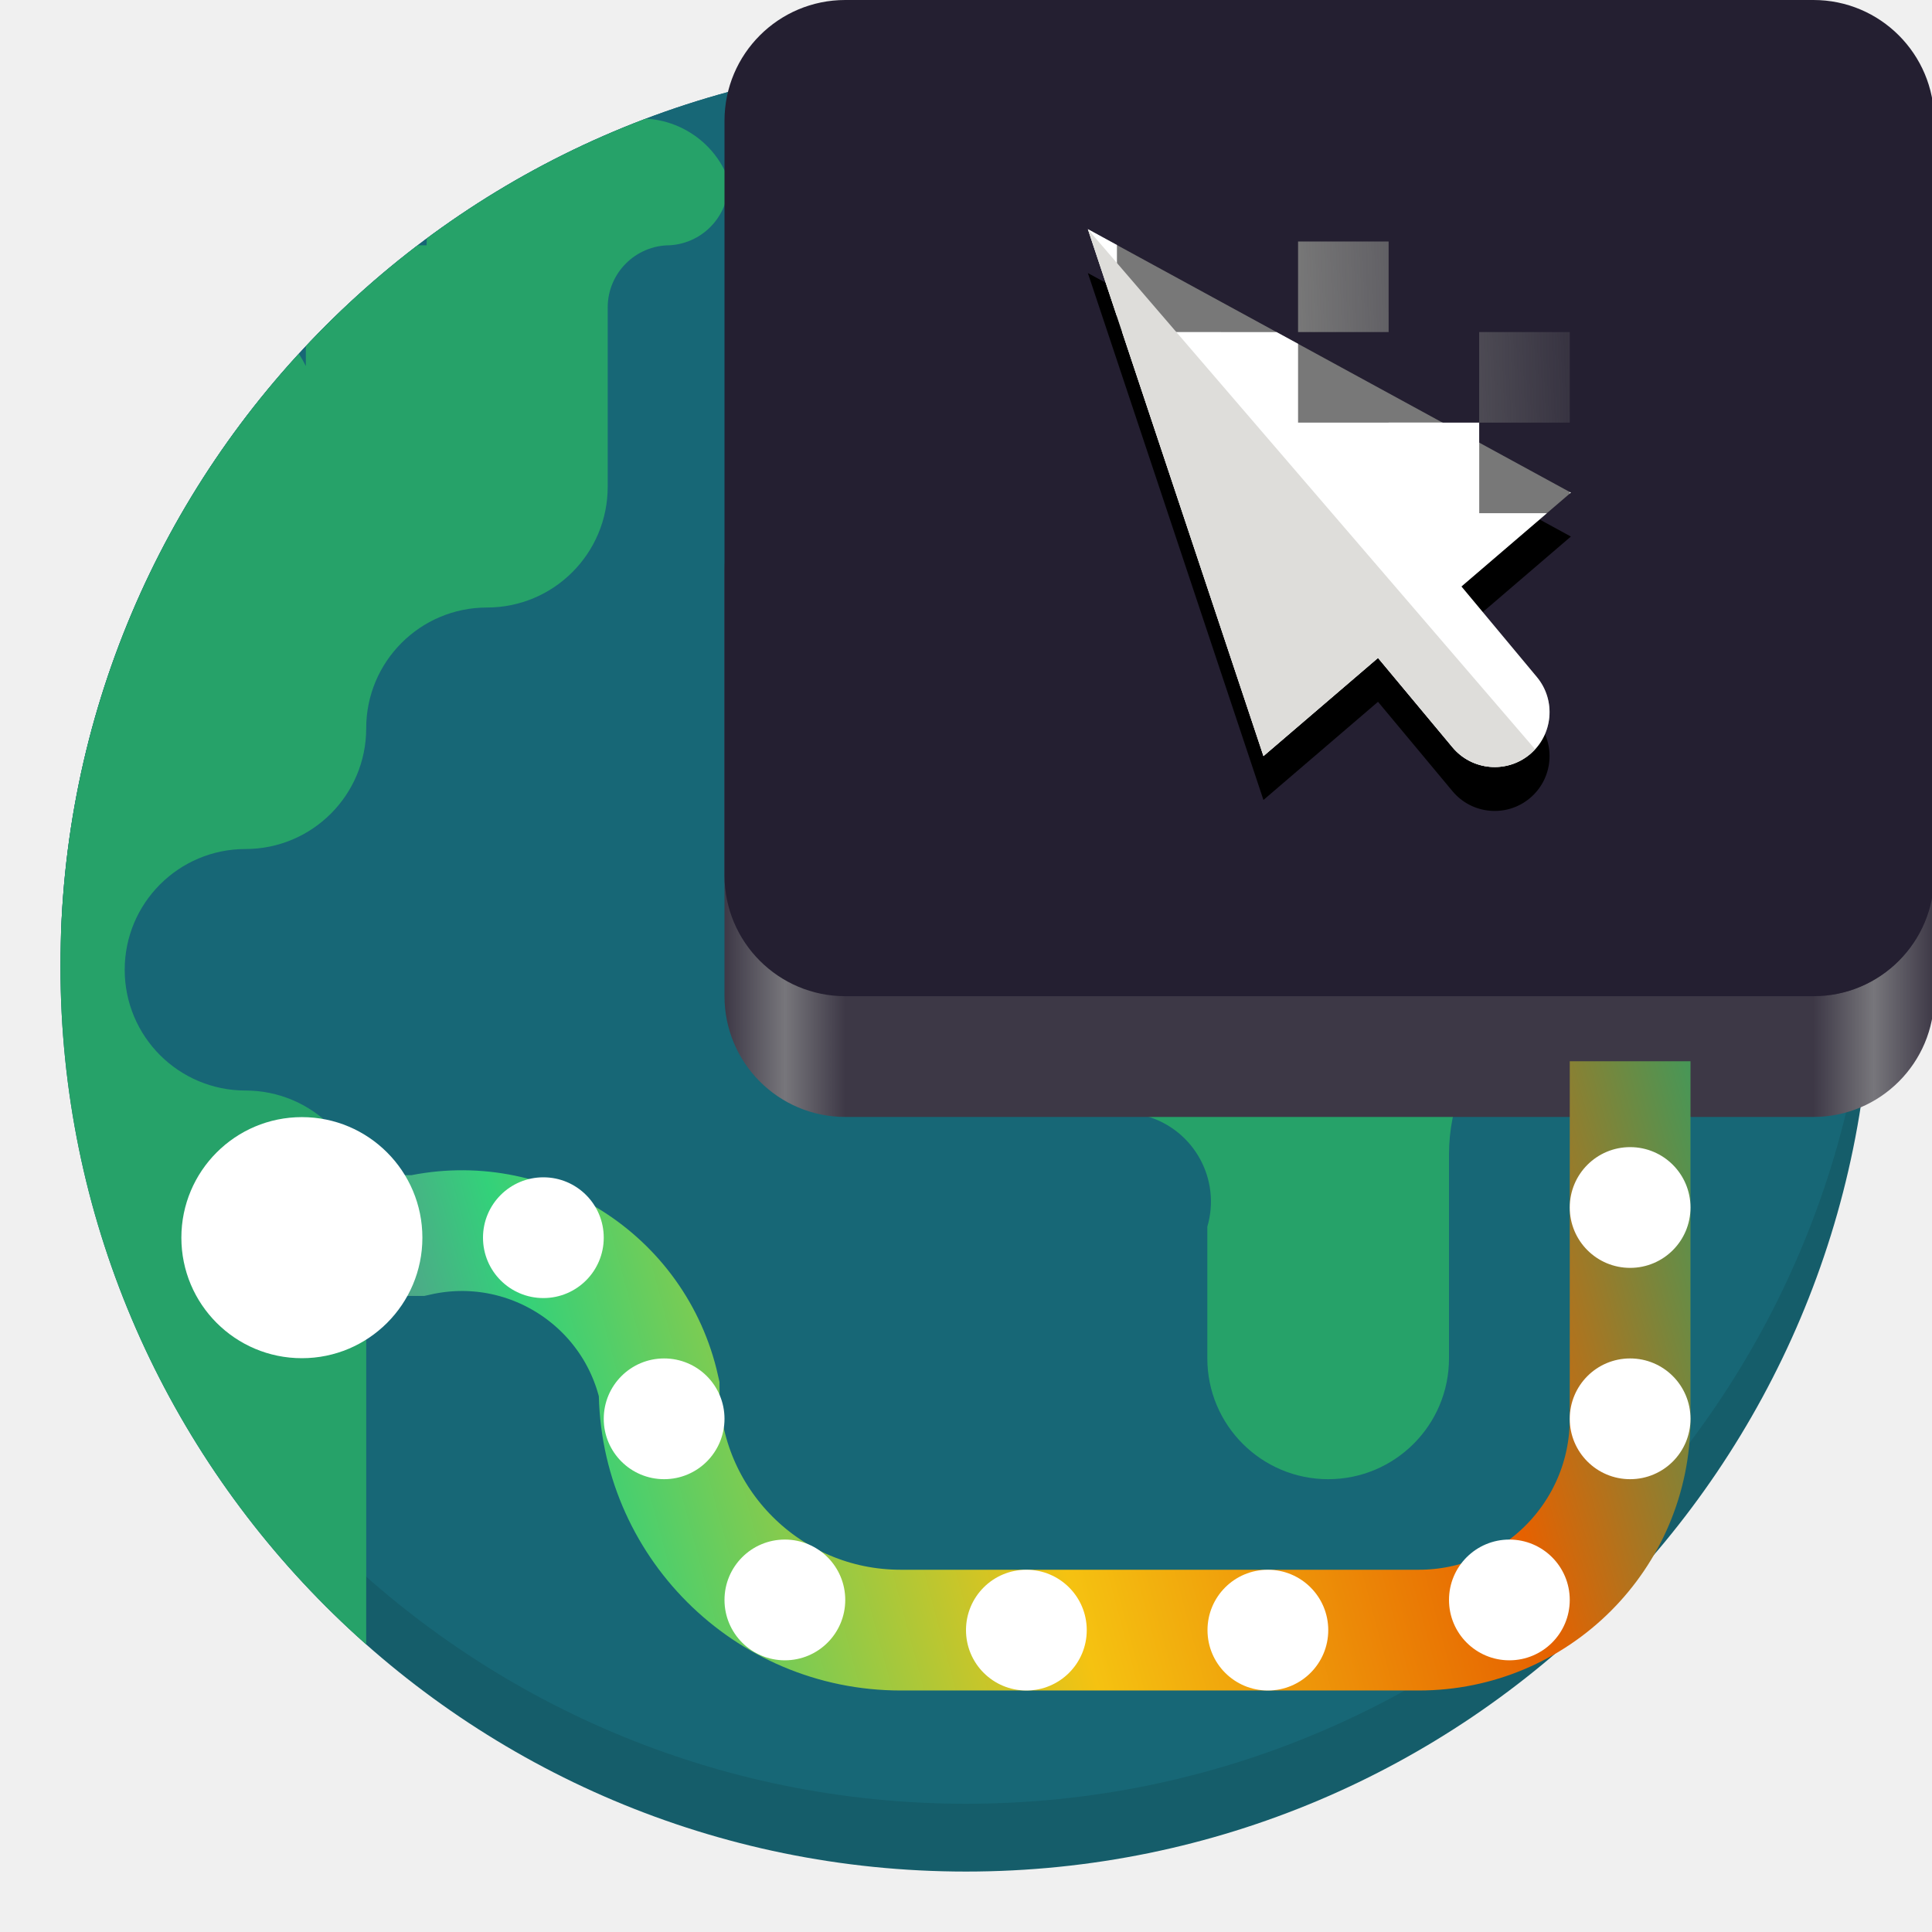
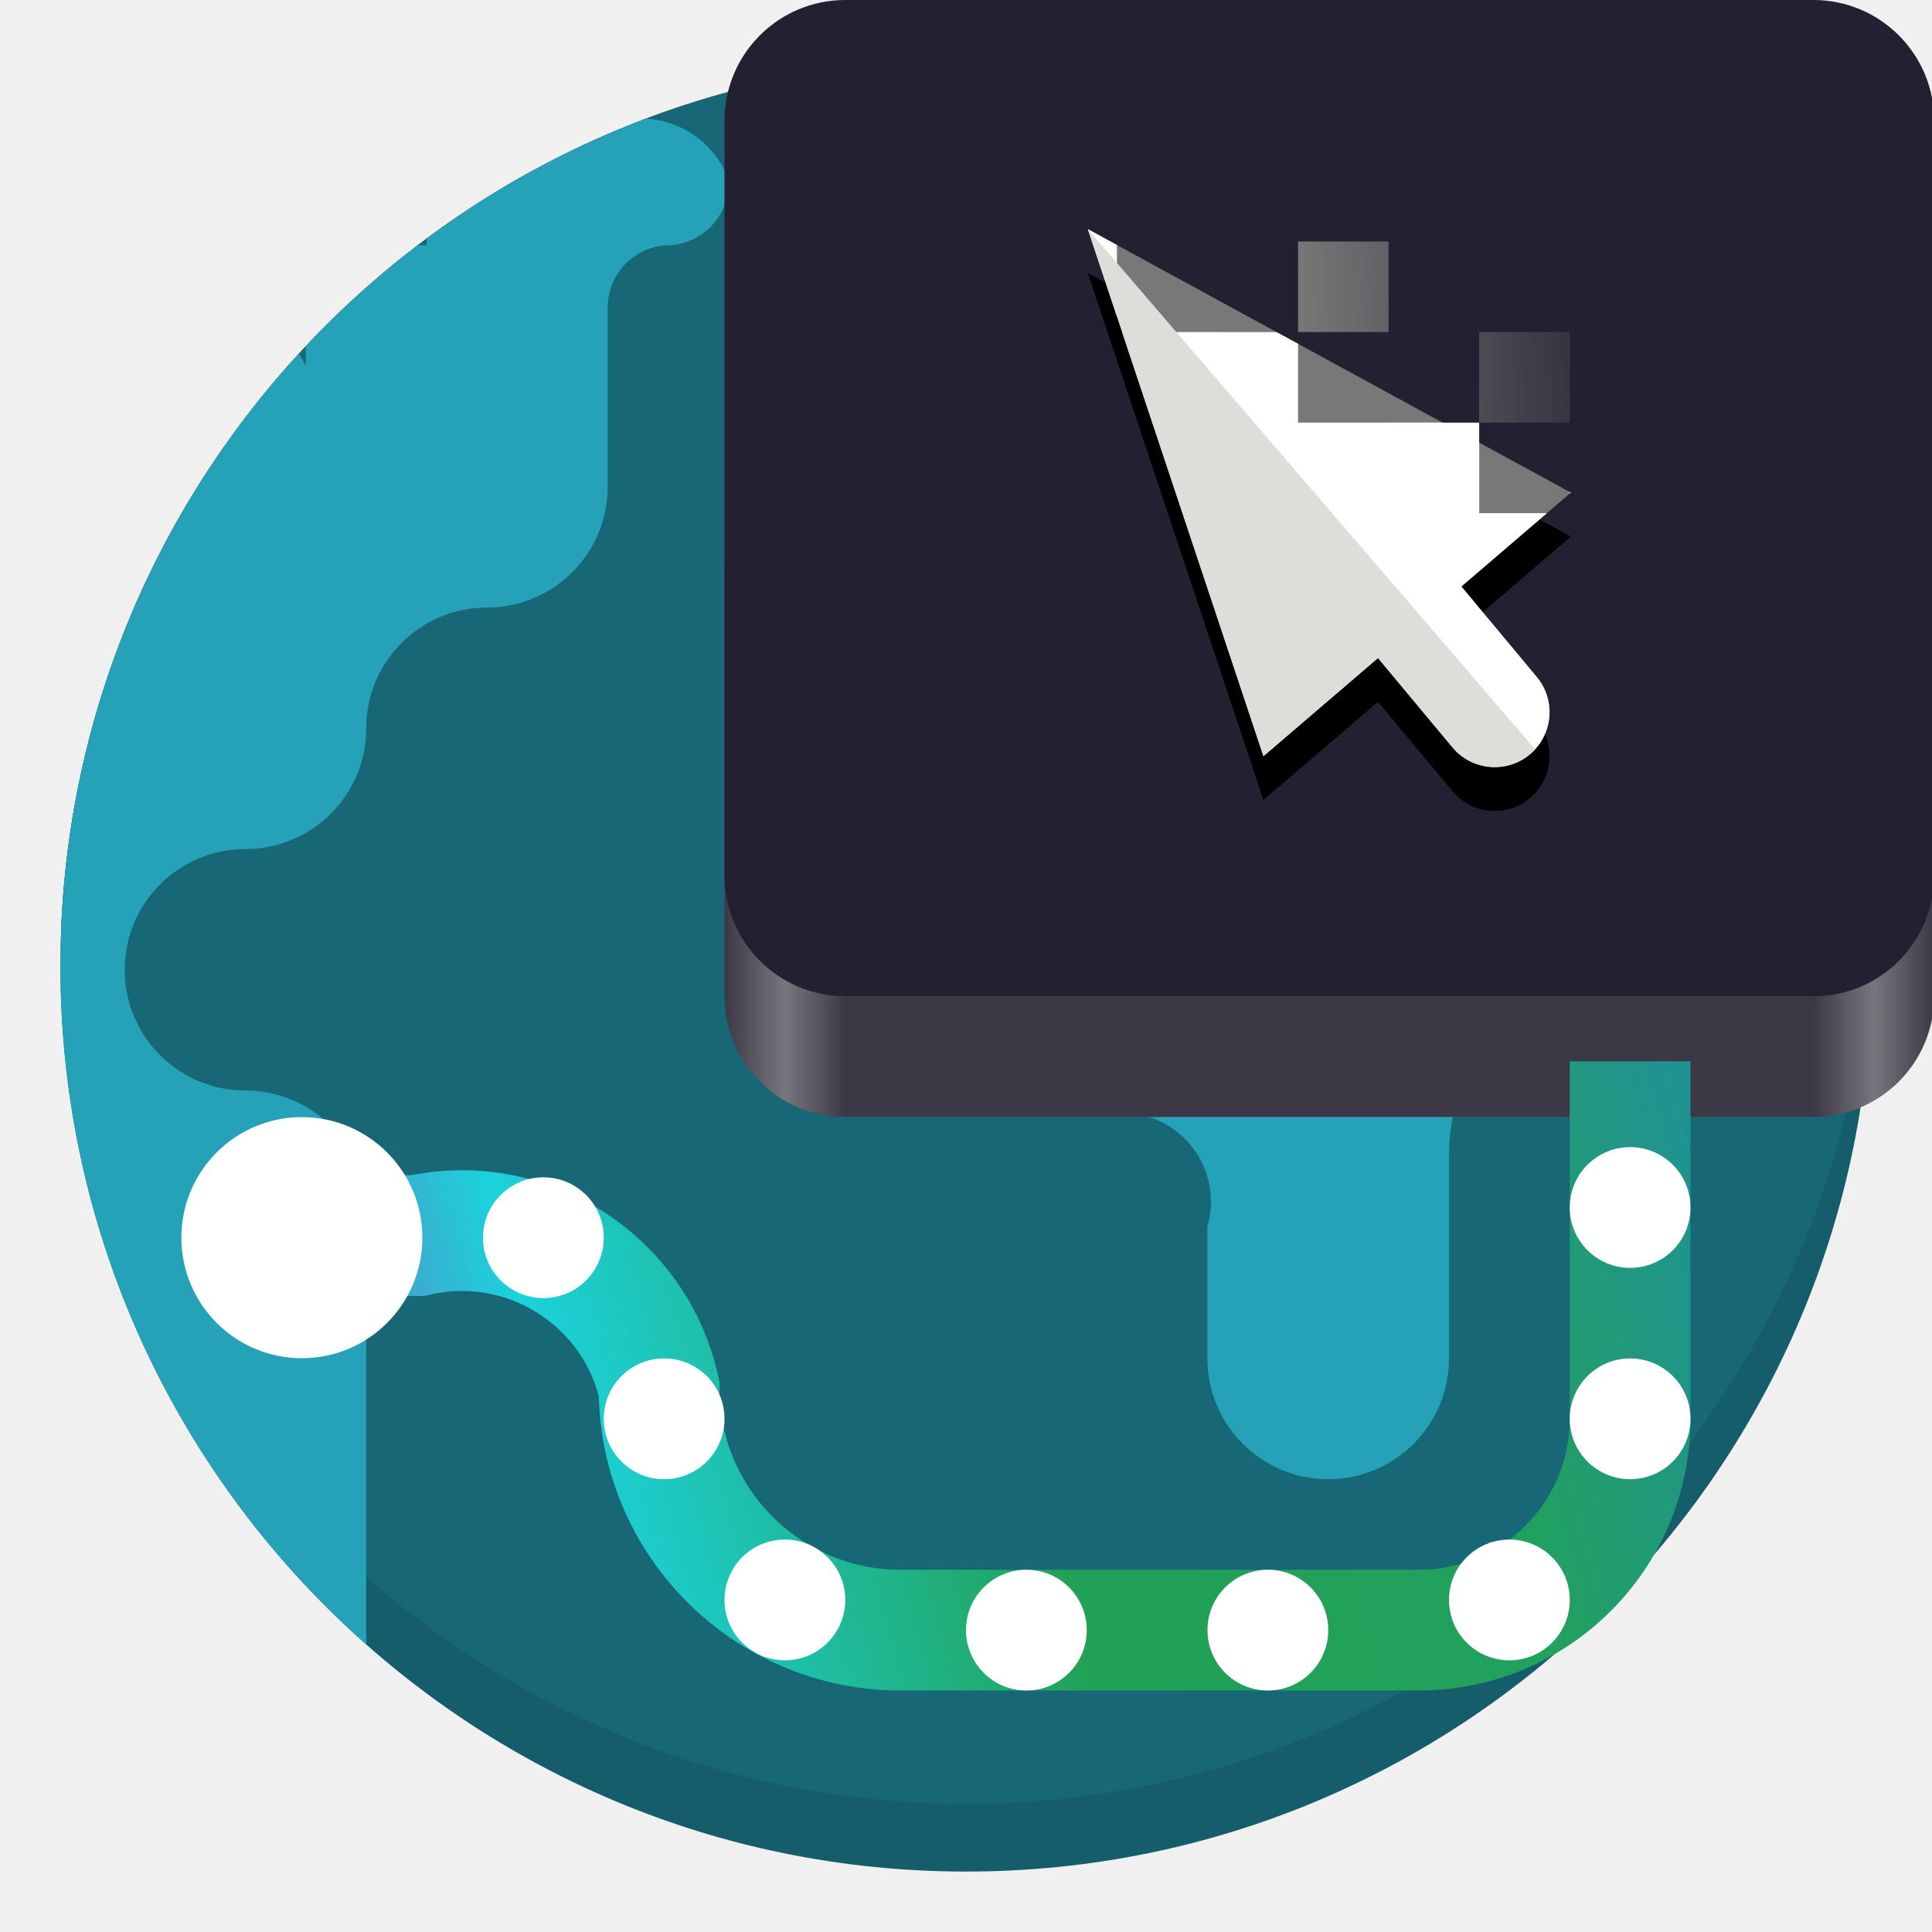
- <svg xmlns="http://www.w3.org/2000/svg" height="128px" viewBox="0 0 128 128" width="128px">
+ <svg xmlns="http://www.w3.org/2000/svg" height="128px" viewBox="0 0 128 128" width="128px" version="1.1" id="svg53">
+   <defs id="defs53" />
  <clipPath id="a">
-     <path d="m 4 4 h 120 v 120 h -120 z m 0 0" />
+     <path d="m 4 4 h 120 v 120 h -120 z m 0 0" id="path1" />
  </clipPath>
  <clipPath id="b">
-     <path d="m 123.996 64 c 0 33.133 -26.863 59.996 -59.996 59.996 s -59.996 -26.863 -59.996 -59.996 s 26.863 -59.996 59.996 -59.996 s 59.996 26.863 59.996 59.996 z m 0 0" />
+     <path d="m 123.996 64 c 0 33.133 -26.863 59.996 -59.996 59.996 s -59.996 -26.863 -59.996 -59.996 s 26.863 -59.996 59.996 -59.996 s 59.996 26.863 59.996 59.996 z m 0 0" id="path2" />
  </clipPath>
  <clipPath id="c">
-     <path d="m 4 4 h 120 v 116 h -120 z m 0 0" />
+     <path d="m 4 4 h 120 v 116 h -120 z m 0 0" id="path3" />
  </clipPath>
  <clipPath id="d">
-     <path d="m 123.996 64 c 0 33.133 -26.863 59.996 -59.996 59.996 s -59.996 -26.863 -59.996 -59.996 s 26.863 -59.996 59.996 -59.996 s 59.996 26.863 59.996 59.996 z m 0 0" />
+     <path d="m 123.996 64 c 0 33.133 -26.863 59.996 -59.996 59.996 s -59.996 -26.863 -59.996 -59.996 s 26.863 -59.996 59.996 -59.996 s 59.996 26.863 59.996 59.996 z m 0 0" id="path4" />
  </clipPath>
  <clipPath id="e">
-     <path d="m 68 27 h 56 v 71 h -56 z m 0 0" />
+     <path d="m 68 27 h 56 v 71 h -56 z m 0 0" id="path5" />
  </clipPath>
  <clipPath id="f">
-     <path d="m 123.996 64 c 0 33.133 -26.863 59.996 -59.996 59.996 s -59.996 -26.863 -59.996 -59.996 s 26.863 -59.996 59.996 -59.996 s 59.996 26.863 59.996 59.996 z m 0 0" />
+     <path d="m 123.996 64 c 0 33.133 -26.863 59.996 -59.996 59.996 s -59.996 -26.863 -59.996 -59.996 s 26.863 -59.996 59.996 -59.996 s 59.996 26.863 59.996 59.996 z m 0 0" id="path6" />
  </clipPath>
  <clipPath id="g">
-     <path d="m 62 21 h 12 v 19 h -12 z m 0 0" />
+     <path d="m 62 21 h 12 v 19 h -12 z m 0 0" id="path7" />
  </clipPath>
  <clipPath id="h">
-     <path d="m 123.996 64 c 0 33.133 -26.863 59.996 -59.996 59.996 s -59.996 -26.863 -59.996 -59.996 s 26.863 -59.996 59.996 -59.996 s 59.996 26.863 59.996 59.996 z m 0 0" />
+     <path d="m 123.996 64 c 0 33.133 -26.863 59.996 -59.996 59.996 s -59.996 -26.863 -59.996 -59.996 s 26.863 -59.996 59.996 -59.996 s 59.996 26.863 59.996 59.996 z m 0 0" id="path8" />
  </clipPath>
  <clipPath id="i">
-     <path d="m 83 12 h 29 v 11 h -29 z m 0 0" />
+     <path d="m 83 12 h 29 v 11 h -29 z m 0 0" id="path9" />
  </clipPath>
  <clipPath id="j">
-     <path d="m 123.996 64 c 0 33.133 -26.863 59.996 -59.996 59.996 s -59.996 -26.863 -59.996 -59.996 s 26.863 -59.996 59.996 -59.996 s 59.996 26.863 59.996 59.996 z m 0 0" />
+     <path d="m 123.996 64 c 0 33.133 -26.863 59.996 -59.996 59.996 s -59.996 -26.863 -59.996 -59.996 s 26.863 -59.996 59.996 -59.996 s 59.996 26.863 59.996 59.996 z m 0 0" id="path10" />
  </clipPath>
  <clipPath id="k">
-     <path d="m 4 7 h 45 v 112 h -45 z m 0 0" />
+     <path d="m 4 7 h 45 v 112 h -45 z m 0 0" id="path11" />
  </clipPath>
  <clipPath id="l">
-     <path d="m 123.996 64 c 0 33.133 -26.863 59.996 -59.996 59.996 s -59.996 -26.863 -59.996 -59.996 s 26.863 -59.996 59.996 -59.996 s 59.996 26.863 59.996 59.996 z m 0 0" />
+     <path d="m 123.996 64 c 0 33.133 -26.863 59.996 -59.996 59.996 s -59.996 -26.863 -59.996 -59.996 s 26.863 -59.996 59.996 -59.996 s 59.996 26.863 59.996 59.996 z m 0 0" id="path12" />
  </clipPath>
  <linearGradient id="m" gradientTransform="matrix(0.192655 0 0 0.25 38.75254 10.99999)" gradientUnits="userSpaceOnUse" x1="48" x2="464" y1="44" y2="44">
-     <stop offset="0" stop-color="#3d3846" />
-     <stop offset="0.05" stop-color="#77767b" />
-     <stop offset="0.1" stop-color="#3d3846" />
-     <stop offset="0.9" stop-color="#3d3846" />
-     <stop offset="0.95" stop-color="#77767b" />
-     <stop offset="1" stop-color="#3d3846" />
+     <stop offset="0" stop-color="#3d3846" id="stop12" />
+     <stop offset="0.05" stop-color="#77767b" id="stop13" />
+     <stop offset="0.1" stop-color="#3d3846" id="stop14" />
+     <stop offset="0.9" stop-color="#3d3846" id="stop15" />
+     <stop offset="0.95" stop-color="#77767b" id="stop16" />
+     <stop offset="1" stop-color="#3d3846" id="stop17" />
  </linearGradient>
  <linearGradient id="n" gradientUnits="userSpaceOnUse" x1="-136.213" x2="300.91" y1="979.674" y2="862.547">
-     <stop offset="0" stop-color="#9141ac" />
-     <stop offset="0.228" stop-color="#33d17a" />
-     <stop offset="0.511" stop-color="#f5c211" />
-     <stop offset="0.789" stop-color="#e66100" />
-     <stop offset="1" stop-color="#26a269" />
+     <stop offset="0" stop-color="#9141ac" id="stop18" />
+     <stop offset="0.228" stop-color="#33d17a" id="stop19" style="stop-color:#1cd2dc;stop-opacity:1;" />
+     <stop offset="0.511" stop-color="#f5c211" id="stop20" style="stop-color:#21a155;stop-opacity:1;" />
+     <stop offset="0.789" stop-color="#e66100" id="stop21" style="stop-color:#21a15e;stop-opacity:1;" />
+     <stop offset="1" stop-color="#26a269" id="stop22" style="stop-color:#218ea1;stop-opacity:1;" />
  </linearGradient>
  <linearGradient id="o" gradientUnits="userSpaceOnUse" x1="86" x2="109.446" y1="25.688" y2="24.833">
-     <stop offset="0" stop-color="#787878" />
-     <stop offset="1" stop-color="#787878" stop-opacity="0" />
+     <stop offset="0" stop-color="#787878" id="stop23" />
+     <stop offset="1" stop-color="#787878" stop-opacity="0" id="stop24" />
  </linearGradient>
-   <g clip-path="url(#a)">
-     <g clip-path="url(#b)">
-       <path d="m 123.996 64 c 0 33.133 -26.863 59.996 -59.996 59.996 s -59.996 -26.863 -59.996 -59.996 s 26.863 -59.996 59.996 -59.996 s 59.996 26.863 59.996 59.996 z m 0 0" fill="#155d6a" />
+   <g clip-path="url(#a)" id="g25">
+     <g clip-path="url(#b)" id="g24">
+       <path d="m 123.996 64 c 0 33.133 -26.863 59.996 -59.996 59.996 s -59.996 -26.863 -59.996 -59.996 s 26.863 -59.996 59.996 -59.996 s 59.996 26.863 59.996 59.996 z m 0 0" fill="#155d6a" id="path24" />
    </g>
  </g>
-   <g clip-path="url(#c)">
-     <g clip-path="url(#d)">
-       <path d="m 123.996 59.512 c 0 33.133 -26.863 59.992 -59.996 59.992 s -59.996 -26.859 -59.996 -59.992 c 0 -33.137 26.863 -59.996 59.996 -59.996 s 59.996 26.859 59.996 59.996 z m 0 0" fill="#176776" />
+   <g clip-path="url(#c)" id="g27">
+     <g clip-path="url(#d)" id="g26">
+       <path d="m 123.996 59.512 c 0 33.133 -26.863 59.992 -59.996 59.992 s -59.996 -26.859 -59.996 -59.992 c 0 -33.137 26.863 -59.996 59.996 -59.996 s 59.996 26.859 59.996 59.996 z m 0 0" fill="#176776" id="path25" />
    </g>
  </g>
-   <g clip-path="url(#e)">
-     <g clip-path="url(#f)">
-       <path d="m 83.73 34.875 v 3.035 c 0 3.93 -3.188 7.117 -7.117 7.117 c -4.727 0.352 -8.273 4.469 -7.922 9.199 v 12.426 c 0 4.035 3.273 7.309 7.309 7.309 c 3.117 0.918 4.906 4.188 3.988 7.309 v 8.719 c 0 4.426 3.586 8.012 8.012 8.012 c 4.422 -0.004 8.004 -3.59 8 -8.012 v -13.504 c 0 -3.242 1.289 -6.352 3.586 -8.641 c 2.293 -2.289 5.406 -3.57 8.648 -3.566 l 11.312 0.027 c 1.887 0.004 3.699 -0.742 5.035 -2.074 c 1.332 -1.332 2.082 -3.141 2.082 -5.027 v -22.328 c 0 -3.93 -3.184 -7.117 -7.117 -7.117 h -28.699 c -3.93 0 -7.117 3.188 -7.117 7.117 z m 0 0" fill="#26a269" />
+   <g clip-path="url(#e)" id="g29">
+     <g clip-path="url(#f)" id="g28">
+       <path d="m 83.73 34.875 v 3.035 c 0 3.93 -3.188 7.117 -7.117 7.117 c -4.727 0.352 -8.273 4.469 -7.922 9.199 v 12.426 c 0 4.035 3.273 7.309 7.309 7.309 c 3.117 0.918 4.906 4.188 3.988 7.309 v 8.719 c 0 4.426 3.586 8.012 8.012 8.012 c 4.422 -0.004 8.004 -3.59 8 -8.012 v -13.504 c 0 -3.242 1.289 -6.352 3.586 -8.641 c 2.293 -2.289 5.406 -3.57 8.648 -3.566 l 11.312 0.027 c 1.887 0.004 3.699 -0.742 5.035 -2.074 c 1.332 -1.332 2.082 -3.141 2.082 -5.027 v -22.328 c 0 -3.93 -3.184 -7.117 -7.117 -7.117 h -28.699 c -3.93 0 -7.117 3.188 -7.117 7.117 z m 0 0" fill="#26a269" id="path27" style="fill:#25a2b7;fill-opacity:1" />
    </g>
  </g>
-   <g clip-path="url(#g)">
-     <g clip-path="url(#h)">
-       <path d="m 67.887 21.047 c 3.211 0 5.809 2.602 5.809 5.809 v 6.379 c 0 3.207 -2.598 5.809 -5.809 5.809 c -3.207 0 -5.809 -2.602 -5.809 -5.809 v -6.379 c 0 -3.207 2.602 -5.809 5.809 -5.809 z m 0 0" fill="#26a269" />
+   <g clip-path="url(#g)" id="g31">
+     <g clip-path="url(#h)" id="g30">
+       <path d="m 67.887 21.047 c 3.211 0 5.809 2.602 5.809 5.809 v 6.379 c 0 3.207 -2.598 5.809 -5.809 5.809 c -3.207 0 -5.809 -2.602 -5.809 -5.809 v -6.379 c 0 -3.207 2.602 -5.809 5.809 -5.809 z m 0 0" fill="#26a269" id="path29" />
    </g>
  </g>
-   <g clip-path="url(#i)">
-     <g clip-path="url(#j)">
-       <path d="m 88.484 12.285 h 17.93 c 2.902 0 5.254 2.352 5.254 5.254 c 0 2.902 -2.352 5.254 -5.254 5.254 h -17.93 c -2.898 0 -5.254 -2.352 -5.254 -5.254 c 0 -2.902 2.355 -5.254 5.254 -5.254 z m 0 0" fill="#26a269" />
+   <g clip-path="url(#i)" id="g33">
+     <g clip-path="url(#j)" id="g32">
+       <path d="m 88.484 12.285 h 17.93 c 2.902 0 5.254 2.352 5.254 5.254 c 0 2.902 -2.352 5.254 -5.254 5.254 h -17.93 c -2.898 0 -5.254 -2.352 -5.254 -5.254 c 0 -2.902 2.355 -5.254 5.254 -5.254 z m 0 0" fill="#26a269" id="path31" />
    </g>
  </g>
-   <g clip-path="url(#k)">
-     <g clip-path="url(#l)">
-       <path d="m 28.262 16.25 h -8 v 8 c -2.207 -4.418 -7.582 -6.207 -12 -4 c -4.418 2.211 -6.207 7.582 -4 12 v 14 c 0 4.422 -3.582 8 -8 8 s -8 3.582 -8 8 v 16 c 0 4.422 3.582 8 8 8 s 8 3.582 8 8 v 16 c 0 4.422 3.582 8 8 8 h 4 c 4.418 0 8 -3.578 8 -8 v -30 c 0 -4.418 -3.582 -8 -8 -8 s -8 -3.578 -8 -8 c 0 -4.418 3.582 -8 8 -8 s 8 -3.578 8 -8 c 0 -4.418 3.582 -8 8 -8 s 8 -3.578 8 -8 v -11.883 c 0 -2.273 1.844 -4.117 4.117 -4.117 c 2.281 -0.137 4.02 -2.098 3.883 -4.379 c -1.211 -3.211 -4.793 -4.828 -8 -3.621 h -4 c -4.418 0 -8 3.582 -8 8 z m 0 0" fill="#26a269" />
+   <g clip-path="url(#k)" id="g35">
+     <g clip-path="url(#l)" id="g34">
+       <path d="m 28.262 16.25 h -8 v 8 c -2.207 -4.418 -7.582 -6.207 -12 -4 c -4.418 2.211 -6.207 7.582 -4 12 v 14 c 0 4.422 -3.582 8 -8 8 s -8 3.582 -8 8 v 16 c 0 4.422 3.582 8 8 8 s 8 3.582 8 8 v 16 c 0 4.422 3.582 8 8 8 h 4 c 4.418 0 8 -3.578 8 -8 v -30 c 0 -4.418 -3.582 -8 -8 -8 s -8 -3.578 -8 -8 c 0 -4.418 3.582 -8 8 -8 s 8 -3.578 8 -8 c 0 -4.418 3.582 -8 8 -8 s 8 -3.578 8 -8 v -11.883 c 0 -2.273 1.844 -4.117 4.117 -4.117 c 2.281 -0.137 4.02 -2.098 3.883 -4.379 c -1.211 -3.211 -4.793 -4.828 -8 -3.621 h -4 c -4.418 0 -8 3.582 -8 8 z m 0 0" fill="#26a269" id="path33" style="fill:#25a2b7;fill-opacity:1" />
    </g>
  </g>
-   <path d="m 56 29.871 h 64.145 c 4.418 0 8 3.582 8 8 v 28.129 c 0 4.418 -3.582 8 -8 8 h -64.145 c -4.418 0 -8 -3.582 -8 -8 v -28.129 c 0 -4.418 3.582 -8 8 -8 z m 0 0" fill="url(#m)" />
-   <path d="m 68.145 14.18 h 52 c 4.418 0 8 3.582 8 8 v 35.82 c 0 4.418 -3.582 8 -8 8 h -52 c -4.418 0 -8 -3.582 -8 -8 v -35.82 c 0 -4.418 3.582 -8 8 -8 z m 0 0" fill="#3d3846" />
-   <path d="m 56 0 h 64.145 c 4.418 0 8 3.582 8 8 v 50 c 0 4.418 -3.582 8 -8 8 h -64.145 c -4.418 0 -8 -3.582 -8 -8 v -50 c 0 -4.418 3.582 -8 8 -8 z m 0 0" fill="#241f31" />
-   <path d="m 246.995 786.252 v 99.835 c 0 32.581 -26.424 59.005 -59.005 59.005 h -144.698 c -37.241 0 -67.435 -30.194 -67.435 -67.435 c -6.816 -30.425 -37.01 -49.555 -67.435 -42.739 h -49.177" fill="none" stroke="url(#n)" stroke-width="33.717" transform="matrix(0.237266 0 0 0.237266 49.39654 -116.2386)" />
-   <g fill="#ffffff">
-     <path d="m 72 108 c 0 2.211 -1.789 4 -4 4 s -4 -1.789 -4 -4 s 1.789 -4 4 -4 s 4 1.789 4 4 z m 0 0" />
-     <path d="m 88 108 c 0 2.211 -1.789 4 -4 4 s -4 -1.789 -4 -4 s 1.789 -4 4 -4 s 4 1.789 4 4 z m 0 0" />
-     <path d="m 104 106 c 0 2.211 -1.789 4 -4 4 s -4 -1.789 -4 -4 s 1.789 -4 4 -4 s 4 1.789 4 4 z m 0 0" />
-     <path d="m 112 94 c 0 2.211 -1.789 4 -4 4 s -4 -1.789 -4 -4 s 1.789 -4 4 -4 s 4 1.789 4 4 z m 0 0" />
-     <path d="m 112 80 c 0 2.211 -1.789 4 -4 4 s -4 -1.789 -4 -4 s 1.789 -4 4 -4 s 4 1.789 4 4 z m 0 0" />
-     <path d="m 56 106 c 0 2.211 -1.789 4 -4 4 s -4 -1.789 -4 -4 s 1.789 -4 4 -4 s 4 1.789 4 4 z m 0 0" />
-     <path d="m 48 94 c 0 2.211 -1.789 4 -4 4 s -4 -1.789 -4 -4 s 1.789 -4 4 -4 s 4 1.789 4 4 z m 0 0" />
-     <path d="m 40 82 c 0 2.211 -1.789 4 -4 4 s -4 -1.789 -4 -4 s 1.789 -4 4 -4 s 4 1.789 4 4 z m 0 0" />
-     <path d="m 27.984 82 c 0 4.41 -3.574 7.984 -7.984 7.984 s -7.984 -3.574 -7.984 -7.984 s 3.574 -7.988 7.984 -7.988 s 7.984 3.578 7.984 7.988 z m 0 0" />
+   <path d="m 56 29.871 h 64.145 c 4.418 0 8 3.582 8 8 v 28.129 c 0 4.418 -3.582 8 -8 8 h -64.145 c -4.418 0 -8 -3.582 -8 -8 v -28.129 c 0 -4.418 3.582 -8 8 -8 z m 0 0" fill="url(#m)" id="path35" />
+   <path d="m 68.145 14.18 h 52 c 4.418 0 8 3.582 8 8 v 35.82 c 0 4.418 -3.582 8 -8 8 h -52 c -4.418 0 -8 -3.582 -8 -8 v -35.82 c 0 -4.418 3.582 -8 8 -8 z m 0 0" fill="#3d3846" id="path36" />
+   <path d="m 56 0 h 64.145 c 4.418 0 8 3.582 8 8 v 50 c 0 4.418 -3.582 8 -8 8 h -64.145 c -4.418 0 -8 -3.582 -8 -8 v -50 c 0 -4.418 3.582 -8 8 -8 z m 0 0" fill="#241f31" id="path37" />
+   <path d="m 246.995 786.252 v 99.835 c 0 32.581 -26.424 59.005 -59.005 59.005 h -144.698 c -37.241 0 -67.435 -30.194 -67.435 -67.435 c -6.816 -30.425 -37.01 -49.555 -67.435 -42.739 h -49.177" fill="none" stroke="url(#n)" stroke-width="33.717" transform="matrix(0.237266 0 0 0.237266 49.39654 -116.2386)" id="path38" />
+   <g fill="#ffffff" id="g47">
+     <path d="m 72 108 c 0 2.211 -1.789 4 -4 4 s -4 -1.789 -4 -4 s 1.789 -4 4 -4 s 4 1.789 4 4 z m 0 0" id="path39" />
+     <path d="m 88 108 c 0 2.211 -1.789 4 -4 4 s -4 -1.789 -4 -4 s 1.789 -4 4 -4 s 4 1.789 4 4 z m 0 0" id="path40" />
+     <path d="m 104 106 c 0 2.211 -1.789 4 -4 4 s -4 -1.789 -4 -4 s 1.789 -4 4 -4 s 4 1.789 4 4 z m 0 0" id="path41" />
+     <path d="m 112 94 c 0 2.211 -1.789 4 -4 4 s -4 -1.789 -4 -4 s 1.789 -4 4 -4 s 4 1.789 4 4 z m 0 0" id="path42" />
+     <path d="m 112 80 c 0 2.211 -1.789 4 -4 4 s -4 -1.789 -4 -4 s 1.789 -4 4 -4 s 4 1.789 4 4 z m 0 0" id="path43" />
+     <path d="m 56 106 c 0 2.211 -1.789 4 -4 4 s -4 -1.789 -4 -4 s 1.789 -4 4 -4 s 4 1.789 4 4 z m 0 0" id="path44" />
+     <path d="m 48 94 c 0 2.211 -1.789 4 -4 4 s -4 -1.789 -4 -4 s 1.789 -4 4 -4 s 4 1.789 4 4 z m 0 0" id="path45" />
+     <path d="m 40 82 c 0 2.211 -1.789 4 -4 4 s -4 -1.789 -4 -4 s 1.789 -4 4 -4 s 4 1.789 4 4 z m 0 0" id="path46" />
+     <path d="m 27.984 82 c 0 4.41 -3.574 7.984 -7.984 7.984 s -7.984 -3.574 -7.984 -7.984 s 3.574 -7.988 7.984 -7.988 s 7.984 3.578 7.984 7.988 z m 0 0" id="path47" />
  </g>
-   <path d="m 72.074 18.09 l 11.633 34.91 l 7.59 -6.504 l 4.934 5.922 c 1.285 1.543 3.582 1.754 5.125 0.465 c 1.539 -1.285 1.75 -3.574 0.465 -5.117 l -5 -6 l 7.254 -6.219 z m 0 0" />
-   <path d="m 72.074 15.184 l 11.633 34.906 l 7.59 -6.5 l 4.934 5.918 c 1.285 1.543 3.582 1.754 5.125 0.469 c 1.539 -1.289 1.75 -3.578 0.465 -5.121 l -5 -6 l 7.254 -6.219 z m 0 0" fill="#787878" />
-   <path d="m 72.074 15.18 l 1.926 5.785 v -4.734 z m 2.273 6.82 l 9.363 28.094 l 7.586 -6.504 l 4.934 5.922 c 1.285 1.543 3.582 1.75 5.125 0.465 c 1.539 -1.285 1.75 -3.578 0.465 -5.121 l -5 -6 l 5.664 -4.855 h -4.484 v -4.676 l -2.426 -1.324 h -9.574 v -5.223 l -1.426 -0.777 z m 29.652 10.598 v 0.102 l 0.074 -0.062 z m 0 0" fill="#ffffff" />
-   <path d="m 72.074 15.184 l 11.633 34.906 l 7.59 -6.5 l 4.934 5.918 c 1.285 1.543 3.582 1.754 5.125 0.469 c 0.121 -0.105 0.238 -0.219 0.344 -0.34 z m 0 0" fill="#deddda" />
-   <path d="m 92 28 h 6 v 6 h -6 z m 0 0" fill="#ffffff" />
-   <path d="m 98 22 h 6 v 6 h -6 z m -12 -6 h 6 v 6 h -6 z m 0 0" fill="url(#o)" />
+   <path d="m 72.074 18.09 l 11.633 34.91 l 7.59 -6.504 l 4.934 5.922 c 1.285 1.543 3.582 1.754 5.125 0.465 c 1.539 -1.285 1.75 -3.574 0.465 -5.117 l -5 -6 l 7.254 -6.219 z m 0 0" id="path48" />
+   <path d="m 72.074 15.184 l 11.633 34.906 l 7.59 -6.5 l 4.934 5.918 c 1.285 1.543 3.582 1.754 5.125 0.469 c 1.539 -1.289 1.75 -3.578 0.465 -5.121 l -5 -6 l 7.254 -6.219 z m 0 0" fill="#787878" id="path49" />
+   <path d="m 72.074 15.18 l 1.926 5.785 v -4.734 z m 2.273 6.82 l 9.363 28.094 l 7.586 -6.504 l 4.934 5.922 c 1.285 1.543 3.582 1.75 5.125 0.465 c 1.539 -1.285 1.75 -3.578 0.465 -5.121 l -5 -6 l 5.664 -4.855 h -4.484 v -4.676 l -2.426 -1.324 h -9.574 v -5.223 l -1.426 -0.777 z m 29.652 10.598 v 0.102 l 0.074 -0.062 z m 0 0" fill="#ffffff" id="path50" />
+   <path d="m 72.074 15.184 l 11.633 34.906 l 7.59 -6.5 l 4.934 5.918 c 1.285 1.543 3.582 1.754 5.125 0.469 c 0.121 -0.105 0.238 -0.219 0.344 -0.34 z m 0 0" fill="#deddda" id="path51" />
+   <path d="m 92 28 h 6 v 6 h -6 z m 0 0" fill="#ffffff" id="path52" />
+   <path d="m 98 22 h 6 v 6 h -6 z m -12 -6 h 6 v 6 h -6 z m 0 0" fill="url(#o)" id="path53" />
</svg>
